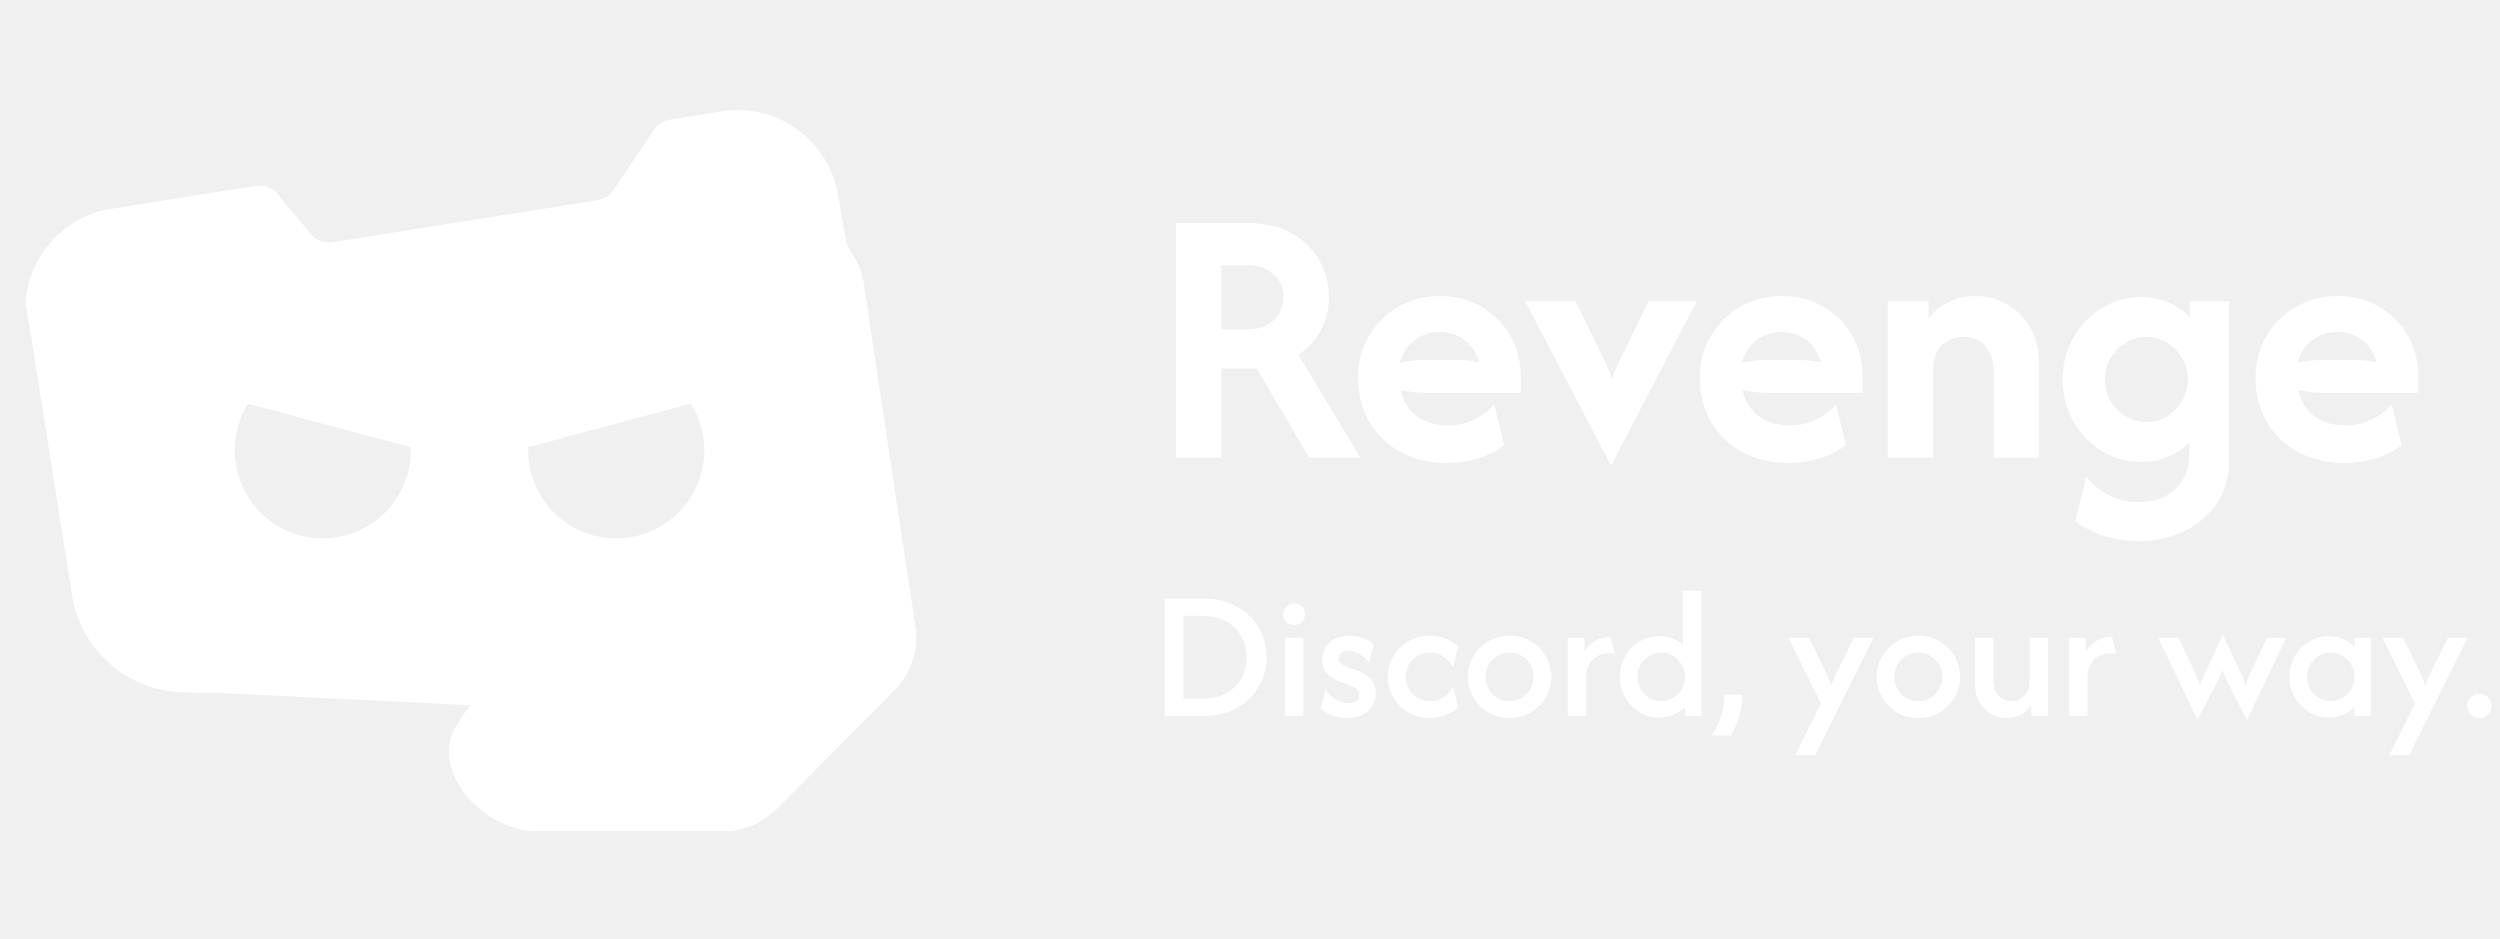
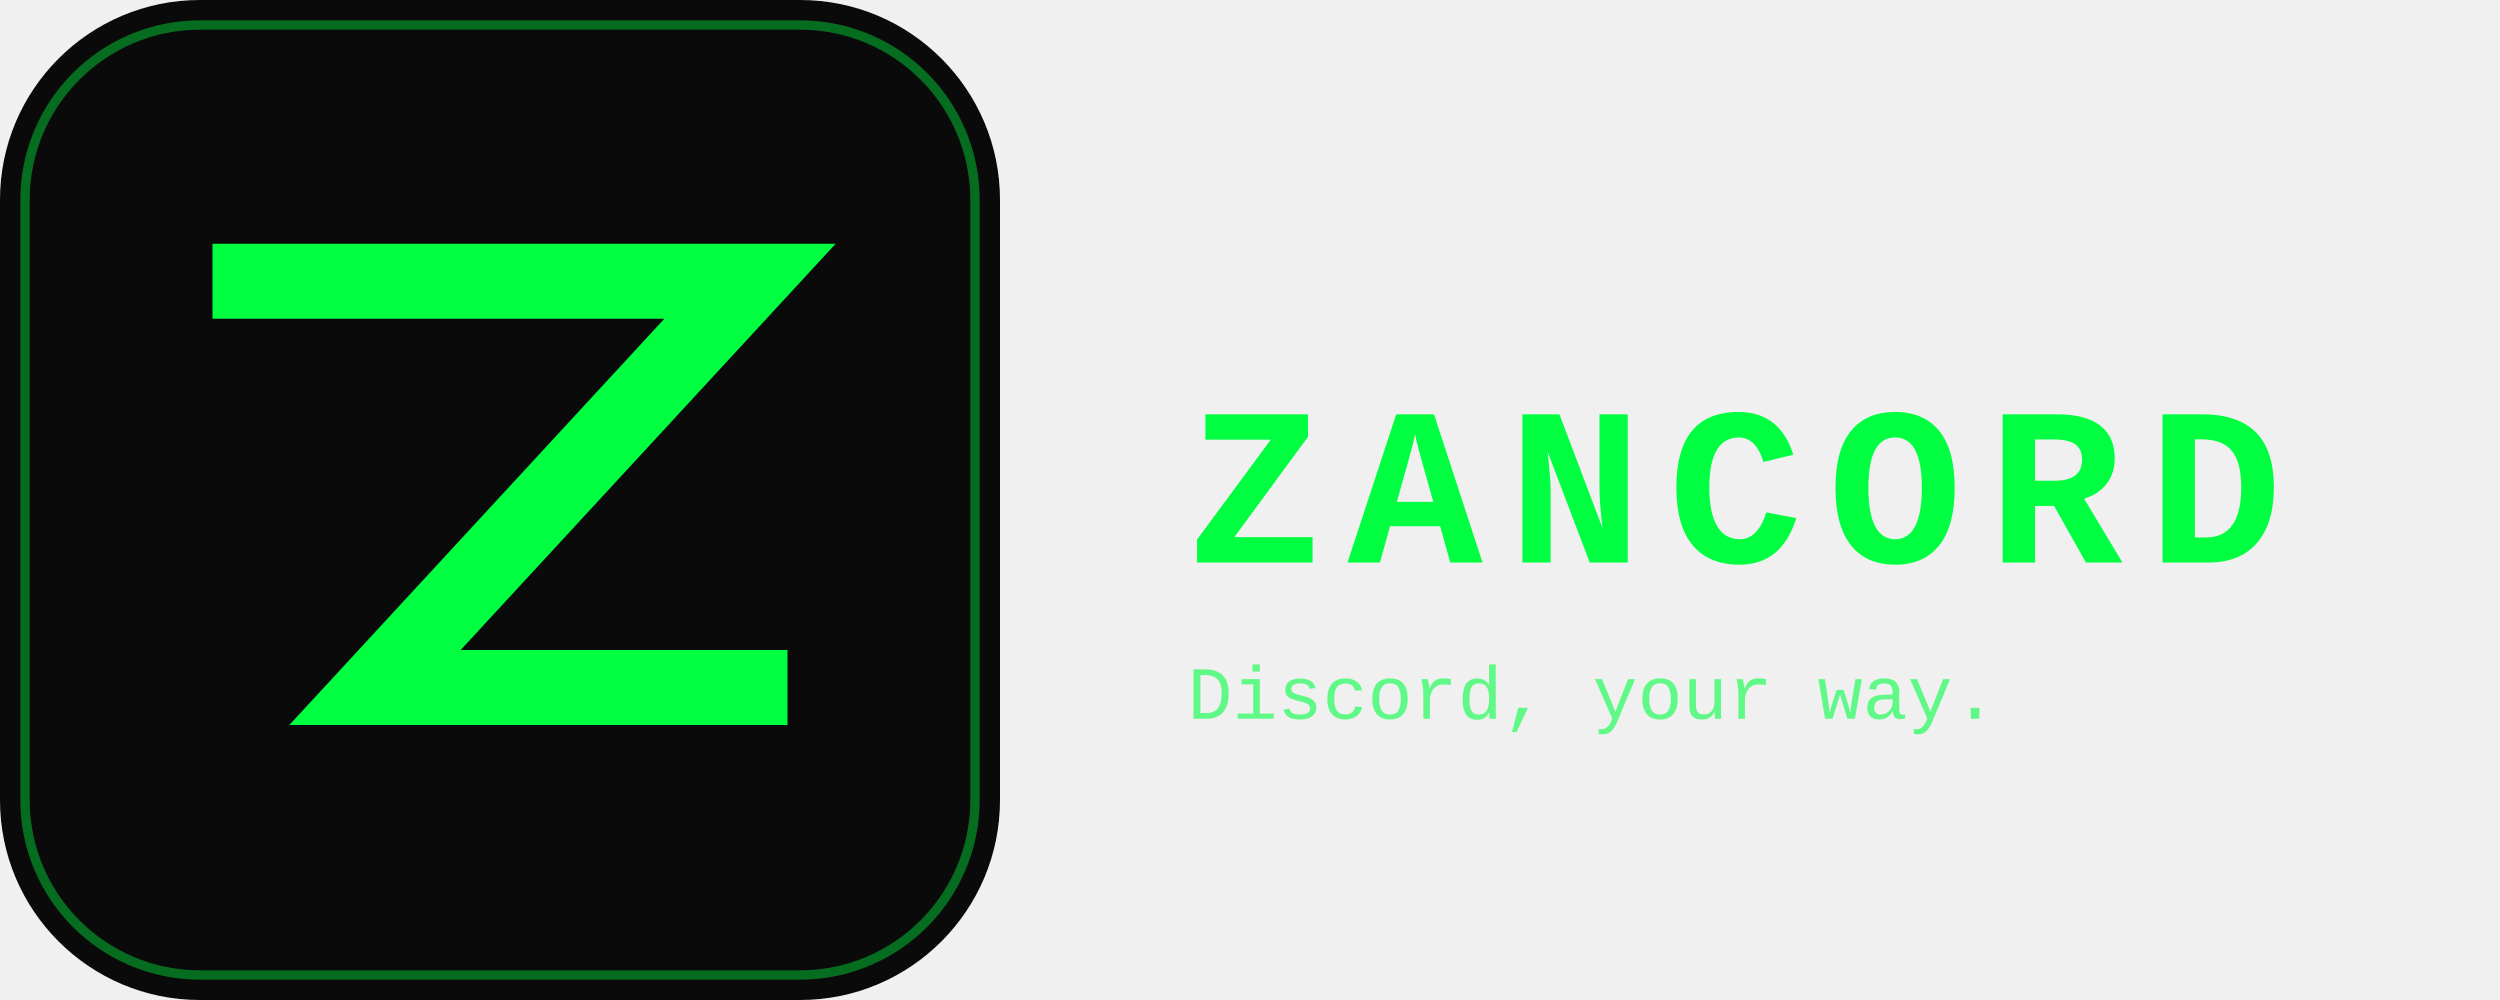
- <svg xmlns="http://www.w3.org/2000/svg" width="852" height="320" viewBox="0 0 852 320" fill="none">
-   <path fill-rule="evenodd" clip-rule="evenodd" d="M9.27 99H294.723L312.234 215.273C312.723 222.597 310.021 229.993 304.839 235.184L265.514 274.935C260.741 279.717 254.27 283.273 247.514 283.273H182.786C168.723 283.273 152.981 270.126 152.981 256.073V255.61C152.981 250.056 156.895 244.851 160.088 240.605L160.088 240.605L160.288 240.339L75.994 236.224C73.994 236.135 69.008 236.055 62.99 235.984C43.523 235.762 27.114 221.37 24.403 202.09L8.75 103.006C8.847 101.648 9.022 100.311 9.27 99ZM84.546 137.592L139.983 152.446C139.994 152.788 140 153.132 140 153.477C140 170.045 126.568 183.477 110 183.477C93.431 183.477 80 170.045 80 153.477C80 147.643 81.665 142.198 84.546 137.592ZM180.019 152.4L235.429 137.553C238.325 142.168 240 147.627 240 153.477C240 170.045 226.568 183.477 210 183.477C193.431 183.477 180 170.045 180 153.477C180 153.116 180.006 152.757 180.019 152.4Z" fill="white" />
-   <path fill-rule="evenodd" clip-rule="evenodd" d="M288.328 82.026C288.569 83.419 289.198 84.707 290.018 85.859C292.71 89.642 294.372 94.078 294.688 98.766L295.899 106.809C296.628 111.647 292.881 116 287.988 116H17.638C13.702 116 10.35 113.136 9.736 109.248L8.893 103.911C8.798 103.31 8.768 102.697 8.827 102.091C10.427 85.735 23.304 72.671 39.728 70.908L87.186 63.328C89.977 62.882 92.797 63.943 94.603 66.118L105.915 79.743C107.719 81.915 110.533 82.976 113.322 82.534L203.656 68.227C205.851 67.879 207.802 66.635 209.042 64.791L222.878 44.23C224.116 42.389 226.063 41.146 228.253 40.796L247.639 37.699C265.683 35.77 282.181 48.037 285.523 65.868L288.328 82.026Z" fill="white" />
-   <path d="M400.8 156V76H425.244C431.052 76 436 77.156 440.089 79.467C444.237 81.778 447.407 84.859 449.6 88.711C451.793 92.504 452.889 96.681 452.889 101.244C452.889 105.393 451.97 109.156 450.133 112.533C448.356 115.911 445.807 118.696 442.489 120.889L463.644 156H446.133L428.356 125.6H416.267V156H400.8ZM416.267 112.267H424.889C427.793 112.267 430.163 111.733 432 110.667C433.837 109.541 435.2 108.148 436.089 106.489C436.978 104.77 437.422 103.022 437.422 101.244C437.422 98.104 436.267 95.526 433.956 93.511C431.644 91.437 428.622 90.4 424.889 90.4H416.267V112.267ZM493.136 157.778C487.151 157.778 481.877 156.533 477.314 154.044C472.751 151.556 469.195 148.148 466.647 143.822C464.099 139.437 462.825 134.43 462.825 128.8C462.825 123.407 464.069 118.637 466.558 114.489C469.047 110.281 472.395 106.963 476.603 104.533C480.869 102.104 485.581 100.889 490.736 100.889C496.01 100.889 500.721 102.104 504.869 104.533C509.018 106.904 512.277 110.163 514.647 114.311C517.077 118.459 518.292 123.17 518.292 128.444V133.867H485.758C484.277 133.867 482.855 133.778 481.492 133.6C480.129 133.422 478.766 133.215 477.403 132.978C478.114 136.533 479.862 139.437 482.647 141.689C485.492 143.881 489.106 144.978 493.492 144.978C496.869 144.978 499.892 144.296 502.558 142.933C505.284 141.57 507.506 139.881 509.225 137.867L512.603 151.733C509.936 153.748 506.914 155.259 503.536 156.267C500.218 157.274 496.751 157.778 493.136 157.778ZM477.047 123.644C480.01 122.993 482.914 122.667 485.758 122.667H495.181C496.84 122.667 498.41 122.726 499.892 122.844C501.373 122.963 502.766 123.17 504.069 123.467C503.181 120.267 501.551 117.748 499.181 115.911C496.869 114.074 493.995 113.156 490.558 113.156C487.299 113.156 484.455 114.104 482.025 116C479.655 117.837 477.995 120.385 477.047 123.644ZM549.028 158.667L519.783 102.667H536.939L545.294 119.822C546.065 121.304 546.776 122.785 547.428 124.267C548.08 125.689 548.731 127.319 549.383 129.156C550.035 127.319 550.687 125.689 551.339 124.267C551.991 122.785 552.702 121.304 553.472 119.822L561.828 102.667H578.272L549.028 158.667ZM609.636 157.778C603.651 157.778 598.377 156.533 593.814 154.044C589.251 151.556 585.695 148.148 583.147 143.822C580.599 139.437 579.325 134.43 579.325 128.8C579.325 123.407 580.569 118.637 583.058 114.489C585.547 110.281 588.895 106.963 593.103 104.533C597.369 102.104 602.081 100.889 607.236 100.889C612.51 100.889 617.221 102.104 621.369 104.533C625.518 106.904 628.777 110.163 631.147 114.311C633.577 118.459 634.792 123.17 634.792 128.444V133.867H602.258C600.777 133.867 599.355 133.778 597.992 133.6C596.629 133.422 595.266 133.215 593.903 132.978C594.614 136.533 596.362 139.437 599.147 141.689C601.992 143.881 605.606 144.978 609.992 144.978C613.369 144.978 616.392 144.296 619.058 142.933C621.784 141.57 624.006 139.881 625.725 137.867L629.103 151.733C626.436 153.748 623.414 155.259 620.036 156.267C616.718 157.274 613.251 157.778 609.636 157.778ZM593.547 123.644C596.51 122.993 599.414 122.667 602.258 122.667H611.681C613.34 122.667 614.91 122.726 616.392 122.844C617.873 122.963 619.266 123.17 620.569 123.467C619.681 120.267 618.051 117.748 615.681 115.911C613.369 114.074 610.495 113.156 607.058 113.156C603.799 113.156 600.955 114.104 598.525 116C596.155 117.837 594.495 120.385 593.547 123.644ZM643.367 156V102.667H657.233V108.533C659.13 106.044 661.47 104.148 664.256 102.844C667.041 101.541 670.033 100.889 673.233 100.889C677.026 100.889 680.552 101.807 683.811 103.644C687.13 105.422 689.796 108.059 691.811 111.556C693.885 114.993 694.922 119.17 694.922 124.089V156H679.456V126.133C679.456 123.17 678.567 120.533 676.789 118.222C675.011 115.911 672.463 114.756 669.144 114.756C666.478 114.756 664.078 115.674 661.944 117.511C659.87 119.289 658.833 122.104 658.833 125.956V156H643.367ZM728.906 184.444C724.757 184.444 720.787 183.822 716.994 182.578C713.261 181.393 710.031 179.763 707.306 177.689L711.039 162.4C712.935 164.948 715.424 167.022 718.506 168.622C721.587 170.281 725.054 171.111 728.906 171.111C734.357 171.111 738.594 169.541 741.617 166.4C744.639 163.319 746.15 159.348 746.15 154.489V150.756C744.135 152.83 741.706 154.459 738.861 155.644C736.076 156.83 732.994 157.422 729.617 157.422C724.698 157.422 720.224 156.148 716.194 153.6C712.165 151.052 708.935 147.674 706.506 143.467C704.135 139.2 702.95 134.489 702.95 129.333C702.95 124.178 704.135 119.467 706.506 115.2C708.935 110.933 712.165 107.556 716.194 105.067C720.224 102.519 724.698 101.244 729.617 101.244C733.054 101.244 736.194 101.867 739.039 103.111C741.883 104.296 744.313 105.956 746.328 108.089V102.667H759.661V156.711C759.661 162.519 758.239 167.496 755.394 171.644C752.55 175.793 748.787 178.963 744.106 181.156C739.424 183.348 734.357 184.444 728.906 184.444ZM731.483 143.822C734.091 143.822 736.461 143.17 738.594 141.867C740.728 140.563 742.417 138.815 743.661 136.622C744.965 134.43 745.617 132 745.617 129.333C745.617 126.667 744.965 124.237 743.661 122.044C742.417 119.852 740.728 118.104 738.594 116.8C736.461 115.496 734.091 114.844 731.483 114.844C728.876 114.844 726.506 115.496 724.372 116.8C722.239 118.104 720.52 119.852 719.217 122.044C717.972 124.237 717.35 126.667 717.35 129.333C717.35 132 717.972 134.43 719.217 136.622C720.52 138.815 722.239 140.563 724.372 141.867C726.506 143.17 728.876 143.822 731.483 143.822ZM799.011 157.778C793.026 157.778 787.752 156.533 783.189 154.044C778.626 151.556 775.07 148.148 772.522 143.822C769.974 139.437 768.7 134.43 768.7 128.8C768.7 123.407 769.944 118.637 772.433 114.489C774.922 110.281 778.27 106.963 782.478 104.533C786.744 102.104 791.456 100.889 796.611 100.889C801.885 100.889 806.596 102.104 810.744 104.533C814.893 106.904 818.152 110.163 820.522 114.311C822.952 118.459 824.167 123.17 824.167 128.444V133.867H791.633C790.152 133.867 788.73 133.778 787.367 133.6C786.004 133.422 784.641 133.215 783.278 132.978C783.989 136.533 785.737 139.437 788.522 141.689C791.367 143.881 794.981 144.978 799.367 144.978C802.744 144.978 805.767 144.296 808.433 142.933C811.159 141.57 813.381 139.881 815.1 137.867L818.478 151.733C815.811 153.748 812.789 155.259 809.411 156.267C806.093 157.274 802.626 157.778 799.011 157.778ZM782.922 123.644C785.885 122.993 788.789 122.667 791.633 122.667H801.056C802.715 122.667 804.285 122.726 805.767 122.844C807.248 122.963 808.641 123.17 809.944 123.467C809.056 120.267 807.426 117.748 805.056 115.911C802.744 114.074 799.87 113.156 796.433 113.156C793.174 113.156 790.33 114.104 787.9 116C785.53 117.837 783.87 120.385 782.922 123.644Z" fill="white" />
-   <path d="M396.933 244V204H410.267C413.674 204 416.696 204.563 419.333 205.689C422 206.785 424.252 208.281 426.089 210.178C427.926 212.044 429.319 214.178 430.267 216.578C431.215 218.978 431.689 221.452 431.689 224C431.689 226.548 431.215 229.022 430.267 231.422C429.319 233.822 427.926 235.97 426.089 237.867C424.252 239.733 422 241.23 419.333 242.356C416.696 243.452 413.674 244 410.267 244H396.933ZM403.333 238.133H409.644C412.311 238.133 414.593 237.733 416.489 236.933C418.415 236.104 420 235.007 421.244 233.644C422.489 232.281 423.407 230.77 424 229.111C424.593 227.422 424.889 225.719 424.889 224C424.889 222.281 424.593 220.593 424 218.933C423.407 217.244 422.489 215.719 421.244 214.356C420 212.993 418.415 211.911 416.489 211.111C414.593 210.281 412.311 209.867 409.644 209.867H403.333V238.133ZM437.894 244V217.333H444.161V244H437.894ZM441.05 213.022C440.013 213.022 439.139 212.667 438.428 211.956C437.717 211.215 437.361 210.341 437.361 209.333C437.361 208.267 437.717 207.393 438.428 206.711C439.169 206 440.043 205.644 441.05 205.644C442.117 205.644 442.991 206 443.672 206.711C444.383 207.422 444.739 208.296 444.739 209.333C444.739 210.37 444.383 211.244 443.672 211.956C442.961 212.667 442.087 213.022 441.05 213.022ZM459.235 244.711C457.635 244.711 455.975 244.444 454.257 243.911C452.568 243.348 451.19 242.504 450.124 241.378L451.724 235.111C452.583 236.385 453.724 237.452 455.146 238.311C456.568 239.17 458.05 239.6 459.59 239.6C460.864 239.6 461.798 239.319 462.39 238.756C462.983 238.193 463.279 237.511 463.279 236.711C463.279 235.822 462.968 235.17 462.346 234.756C461.724 234.311 461.131 233.985 460.568 233.778L456.879 232.4C456.138 232.104 455.264 231.689 454.257 231.156C453.279 230.593 452.42 229.807 451.679 228.8C450.938 227.793 450.568 226.474 450.568 224.844C450.568 223.363 450.924 222 451.635 220.756C452.375 219.511 453.427 218.519 454.79 217.778C456.153 217.007 457.783 216.622 459.679 216.622C461.309 216.622 462.894 216.904 464.435 217.467C466.005 218.03 467.235 218.785 468.124 219.733L466.568 225.911C465.709 224.607 464.627 223.585 463.324 222.844C462.05 222.104 460.775 221.733 459.501 221.733C458.405 221.733 457.575 222 457.012 222.533C456.45 223.067 456.168 223.689 456.168 224.4C456.168 224.933 456.361 225.437 456.746 225.911C457.131 226.356 457.753 226.741 458.613 227.067L462.124 228.4C462.953 228.696 463.887 229.126 464.924 229.689C465.99 230.252 466.909 231.052 467.679 232.089C468.45 233.126 468.835 234.533 468.835 236.311C468.835 238.8 467.931 240.83 466.124 242.4C464.346 243.941 462.05 244.711 459.235 244.711ZM487.204 244.711C484.567 244.711 482.167 244.089 480.004 242.844C477.841 241.57 476.123 239.867 474.849 237.733C473.575 235.6 472.938 233.244 472.938 230.667C472.938 228.059 473.575 225.704 474.849 223.6C476.123 221.467 477.841 219.778 480.004 218.533C482.167 217.259 484.567 216.622 487.204 216.622C489.071 216.622 490.834 216.948 492.493 217.6C494.182 218.222 495.663 219.111 496.938 220.267L495.204 227.244C494.463 225.911 493.412 224.77 492.049 223.822C490.686 222.844 489.115 222.356 487.337 222.356C485.797 222.356 484.389 222.741 483.115 223.511C481.871 224.252 480.878 225.244 480.137 226.489C479.426 227.733 479.071 229.126 479.071 230.667C479.071 232.178 479.426 233.57 480.137 234.844C480.878 236.089 481.871 237.096 483.115 237.867C484.389 238.607 485.797 238.978 487.337 238.978C489.115 238.978 490.686 238.504 492.049 237.556C493.412 236.607 494.463 235.452 495.204 234.089L496.938 241.067C495.663 242.222 494.182 243.126 492.493 243.778C490.834 244.4 489.071 244.711 487.204 244.711ZM514.472 244.711C511.865 244.711 509.48 244.089 507.317 242.844C505.154 241.57 503.435 239.867 502.161 237.733C500.887 235.6 500.25 233.244 500.25 230.667C500.25 228.059 500.887 225.704 502.161 223.6C503.435 221.467 505.154 219.778 507.317 218.533C509.48 217.259 511.865 216.622 514.472 216.622C517.109 216.622 519.494 217.259 521.628 218.533C523.791 219.778 525.509 221.467 526.783 223.6C528.057 225.704 528.694 228.059 528.694 230.667C528.694 233.244 528.057 235.6 526.783 237.733C525.509 239.867 523.791 241.57 521.628 242.844C519.494 244.089 517.109 244.711 514.472 244.711ZM514.472 238.978C515.983 238.978 517.361 238.607 518.606 237.867C519.85 237.096 520.828 236.089 521.539 234.844C522.28 233.6 522.65 232.207 522.65 230.667C522.65 229.126 522.28 227.733 521.539 226.489C520.828 225.244 519.85 224.252 518.606 223.511C517.361 222.741 515.983 222.356 514.472 222.356C512.961 222.356 511.583 222.741 510.339 223.511C509.094 224.252 508.102 225.244 507.361 226.489C506.65 227.733 506.294 229.126 506.294 230.667C506.294 232.207 506.65 233.6 507.361 234.844C508.102 236.089 509.08 237.096 510.294 237.867C511.539 238.607 512.931 238.978 514.472 238.978ZM534.288 244V217.333H539.976V222.044C540.925 220.504 542.139 219.289 543.621 218.4C545.102 217.511 546.865 217.067 548.91 217.067L550.332 222.889C549.769 222.711 549.132 222.622 548.421 222.622C546.05 222.622 544.139 223.378 542.688 224.889C541.265 226.4 540.554 228.563 540.554 231.378V244H534.288ZM565.396 244.533C562.937 244.533 560.7 243.911 558.685 242.667C556.67 241.422 555.055 239.748 553.84 237.644C552.655 235.541 552.062 233.215 552.062 230.667C552.062 228.119 552.655 225.793 553.84 223.689C555.055 221.585 556.67 219.911 558.685 218.667C560.7 217.422 562.937 216.8 565.396 216.8C566.966 216.8 568.433 217.067 569.796 217.6C571.188 218.104 572.433 218.815 573.529 219.733V201.333H579.796V244H574.24V240.933C573.144 242.059 571.825 242.948 570.285 243.6C568.774 244.222 567.144 244.533 565.396 244.533ZM566.151 238.933C567.633 238.933 568.981 238.563 570.196 237.822C571.44 237.081 572.418 236.089 573.129 234.844C573.87 233.6 574.24 232.207 574.24 230.667C574.24 229.156 573.87 227.778 573.129 226.533C572.418 225.259 571.455 224.252 570.24 223.511C569.025 222.77 567.663 222.4 566.151 222.4C564.67 222.4 563.307 222.77 562.062 223.511C560.848 224.252 559.87 225.244 559.129 226.489C558.418 227.733 558.062 229.126 558.062 230.667C558.062 232.178 558.418 233.57 559.129 234.844C559.87 236.089 560.848 237.081 562.062 237.822C563.277 238.563 564.64 238.933 566.151 238.933ZM583.197 250.667C584.501 248.919 585.568 246.889 586.397 244.578C587.227 242.296 587.642 239.659 587.642 236.667H593.775C593.775 239.304 593.434 241.793 592.753 244.133C592.071 246.504 591.079 248.681 589.775 250.667H583.197ZM611.836 257.333L620.592 239.778L609.525 217.333H616.503L621.703 228C622.177 228.948 622.606 229.867 622.992 230.756C623.377 231.615 623.747 232.563 624.103 233.6C624.458 232.563 624.829 231.615 625.214 230.756C625.629 229.867 626.073 228.948 626.547 228L631.836 217.333H638.503L618.592 257.333H611.836ZM653.785 244.711C651.177 244.711 648.792 244.089 646.629 242.844C644.466 241.57 642.748 239.867 641.474 237.733C640.2 235.6 639.562 233.244 639.562 230.667C639.562 228.059 640.2 225.704 641.474 223.6C642.748 221.467 644.466 219.778 646.629 218.533C648.792 217.259 651.177 216.622 653.785 216.622C656.422 216.622 658.807 217.259 660.94 218.533C663.103 219.778 664.822 221.467 666.096 223.6C667.37 225.704 668.007 228.059 668.007 230.667C668.007 233.244 667.37 235.6 666.096 237.733C664.822 239.867 663.103 241.57 660.94 242.844C658.807 244.089 656.422 244.711 653.785 244.711ZM653.785 238.978C655.296 238.978 656.674 238.607 657.918 237.867C659.163 237.096 660.14 236.089 660.851 234.844C661.592 233.6 661.963 232.207 661.963 230.667C661.963 229.126 661.592 227.733 660.851 226.489C660.14 225.244 659.163 224.252 657.918 223.511C656.674 222.741 655.296 222.356 653.785 222.356C652.274 222.356 650.896 222.741 649.651 223.511C648.407 224.252 647.414 225.244 646.674 226.489C645.963 227.733 645.607 229.126 645.607 230.667C645.607 232.207 645.963 233.6 646.674 234.844C647.414 236.089 648.392 237.096 649.607 237.867C650.851 238.607 652.244 238.978 653.785 238.978ZM683.822 244.711C681.956 244.711 680.207 244.252 678.578 243.333C676.948 242.415 675.615 241.081 674.578 239.333C673.57 237.585 673.067 235.467 673.067 232.978V217.333H679.333V232.133C679.333 233.941 679.867 235.541 680.933 236.933C682.03 238.296 683.556 238.978 685.511 238.978C687.111 238.978 688.533 238.4 689.778 237.244C691.052 236.089 691.689 234.43 691.689 232.267V217.333H697.956V244H692.222V240.444C691.244 241.837 690.015 242.904 688.533 243.644C687.081 244.356 685.511 244.711 683.822 244.711ZM705.163 244V217.333H710.851V222.044C711.8 220.504 713.014 219.289 714.496 218.4C715.977 217.511 717.74 217.067 719.785 217.067L721.207 222.889C720.644 222.711 720.007 222.622 719.296 222.622C716.925 222.622 715.014 223.378 713.562 224.889C712.14 226.4 711.429 228.563 711.429 231.378V244H705.163ZM748.903 245.333L735.525 217.333H742.414L747.169 227.378C747.614 228.296 748.044 229.244 748.458 230.222C748.873 231.17 749.288 232.311 749.703 233.644C750.147 232.341 750.592 231.23 751.036 230.311C751.481 229.393 751.91 228.474 752.325 227.556L757.525 216.267L762.769 227.556C763.184 228.444 763.599 229.348 764.014 230.267C764.458 231.185 764.888 232.311 765.303 233.644C765.718 232.252 766.132 231.096 766.547 230.178C766.992 229.23 767.421 228.296 767.836 227.378L772.636 217.333H779.169L765.792 245.333L760.014 234.267C759.54 233.348 759.081 232.43 758.636 231.511C758.221 230.563 757.792 229.496 757.347 228.311C756.932 229.496 756.503 230.563 756.058 231.511C755.614 232.43 755.14 233.348 754.636 234.267L748.903 245.333ZM793.539 244.533C791.109 244.533 788.887 243.911 786.872 242.667C784.857 241.422 783.243 239.748 782.028 237.644C780.843 235.541 780.25 233.215 780.25 230.667C780.25 228.119 780.843 225.793 782.028 223.689C783.243 221.585 784.857 219.911 786.872 218.667C788.887 217.422 791.109 216.8 793.539 216.8C795.317 216.8 796.961 217.126 798.472 217.778C800.013 218.4 801.331 219.289 802.428 220.444V217.333H807.983V244H802.428V240.889C801.331 242.015 800.013 242.904 798.472 243.556C796.961 244.207 795.317 244.533 793.539 244.533ZM794.339 238.933C795.82 238.933 797.169 238.563 798.383 237.822C799.628 237.081 800.606 236.089 801.317 234.844C802.057 233.6 802.428 232.207 802.428 230.667C802.428 229.156 802.057 227.778 801.317 226.533C800.606 225.259 799.643 224.252 798.428 223.511C797.213 222.77 795.85 222.4 794.339 222.4C792.857 222.4 791.494 222.77 790.25 223.511C789.035 224.252 788.057 225.244 787.317 226.489C786.606 227.733 786.25 229.126 786.25 230.667C786.25 232.178 786.606 233.57 787.317 234.844C788.057 236.089 789.035 237.081 790.25 237.822C791.465 238.563 792.828 238.933 794.339 238.933ZM814.274 257.333L823.029 239.778L811.963 217.333H818.94L824.14 228C824.614 228.948 825.044 229.867 825.429 230.756C825.814 231.615 826.185 232.563 826.54 233.6C826.896 232.563 827.266 231.615 827.651 230.756C828.066 229.867 828.511 228.948 828.985 228L834.274 217.333H840.94L821.029 257.333H814.274ZM844.936 244.711C843.781 244.711 842.803 244.311 842.003 243.511C841.203 242.711 840.803 241.733 840.803 240.578C840.803 239.393 841.203 238.415 842.003 237.644C842.803 236.844 843.781 236.444 844.936 236.444C846.151 236.444 847.144 236.844 847.914 237.644C848.714 238.444 849.114 239.422 849.114 240.578C849.114 241.733 848.714 242.711 847.914 243.511C847.144 244.311 846.151 244.711 844.936 244.711Z" fill="white" />
+ <svg xmlns="http://www.w3.org/2000/svg" width="800" height="320" viewBox="0 0 800 320" fill="none">
+   <rect x="0" y="0" width="320" height="320" rx="64" fill="#0a0a0a" />
+   <rect x="8" y="8" width="304" height="304" rx="56" fill="none" stroke="#00ff41" stroke-width="3" opacity="0.4" />
+   <path d="M80 90 L240 90 L120 220 L240 220" stroke="#00ff41" stroke-width="24" stroke-linecap="square" stroke-linejoin="miter" fill="none" />
+   <text x="380" y="180" font-family="monospace, 'Courier New'" font-size="72" font-weight="bold" fill="#00ff41" letter-spacing="8">ZANCORD</text>
+   <text x="380" y="230" font-family="monospace, 'Courier New'" font-size="24" fill="#00ff41" opacity="0.6">Discord, your way.</text>
</svg>
